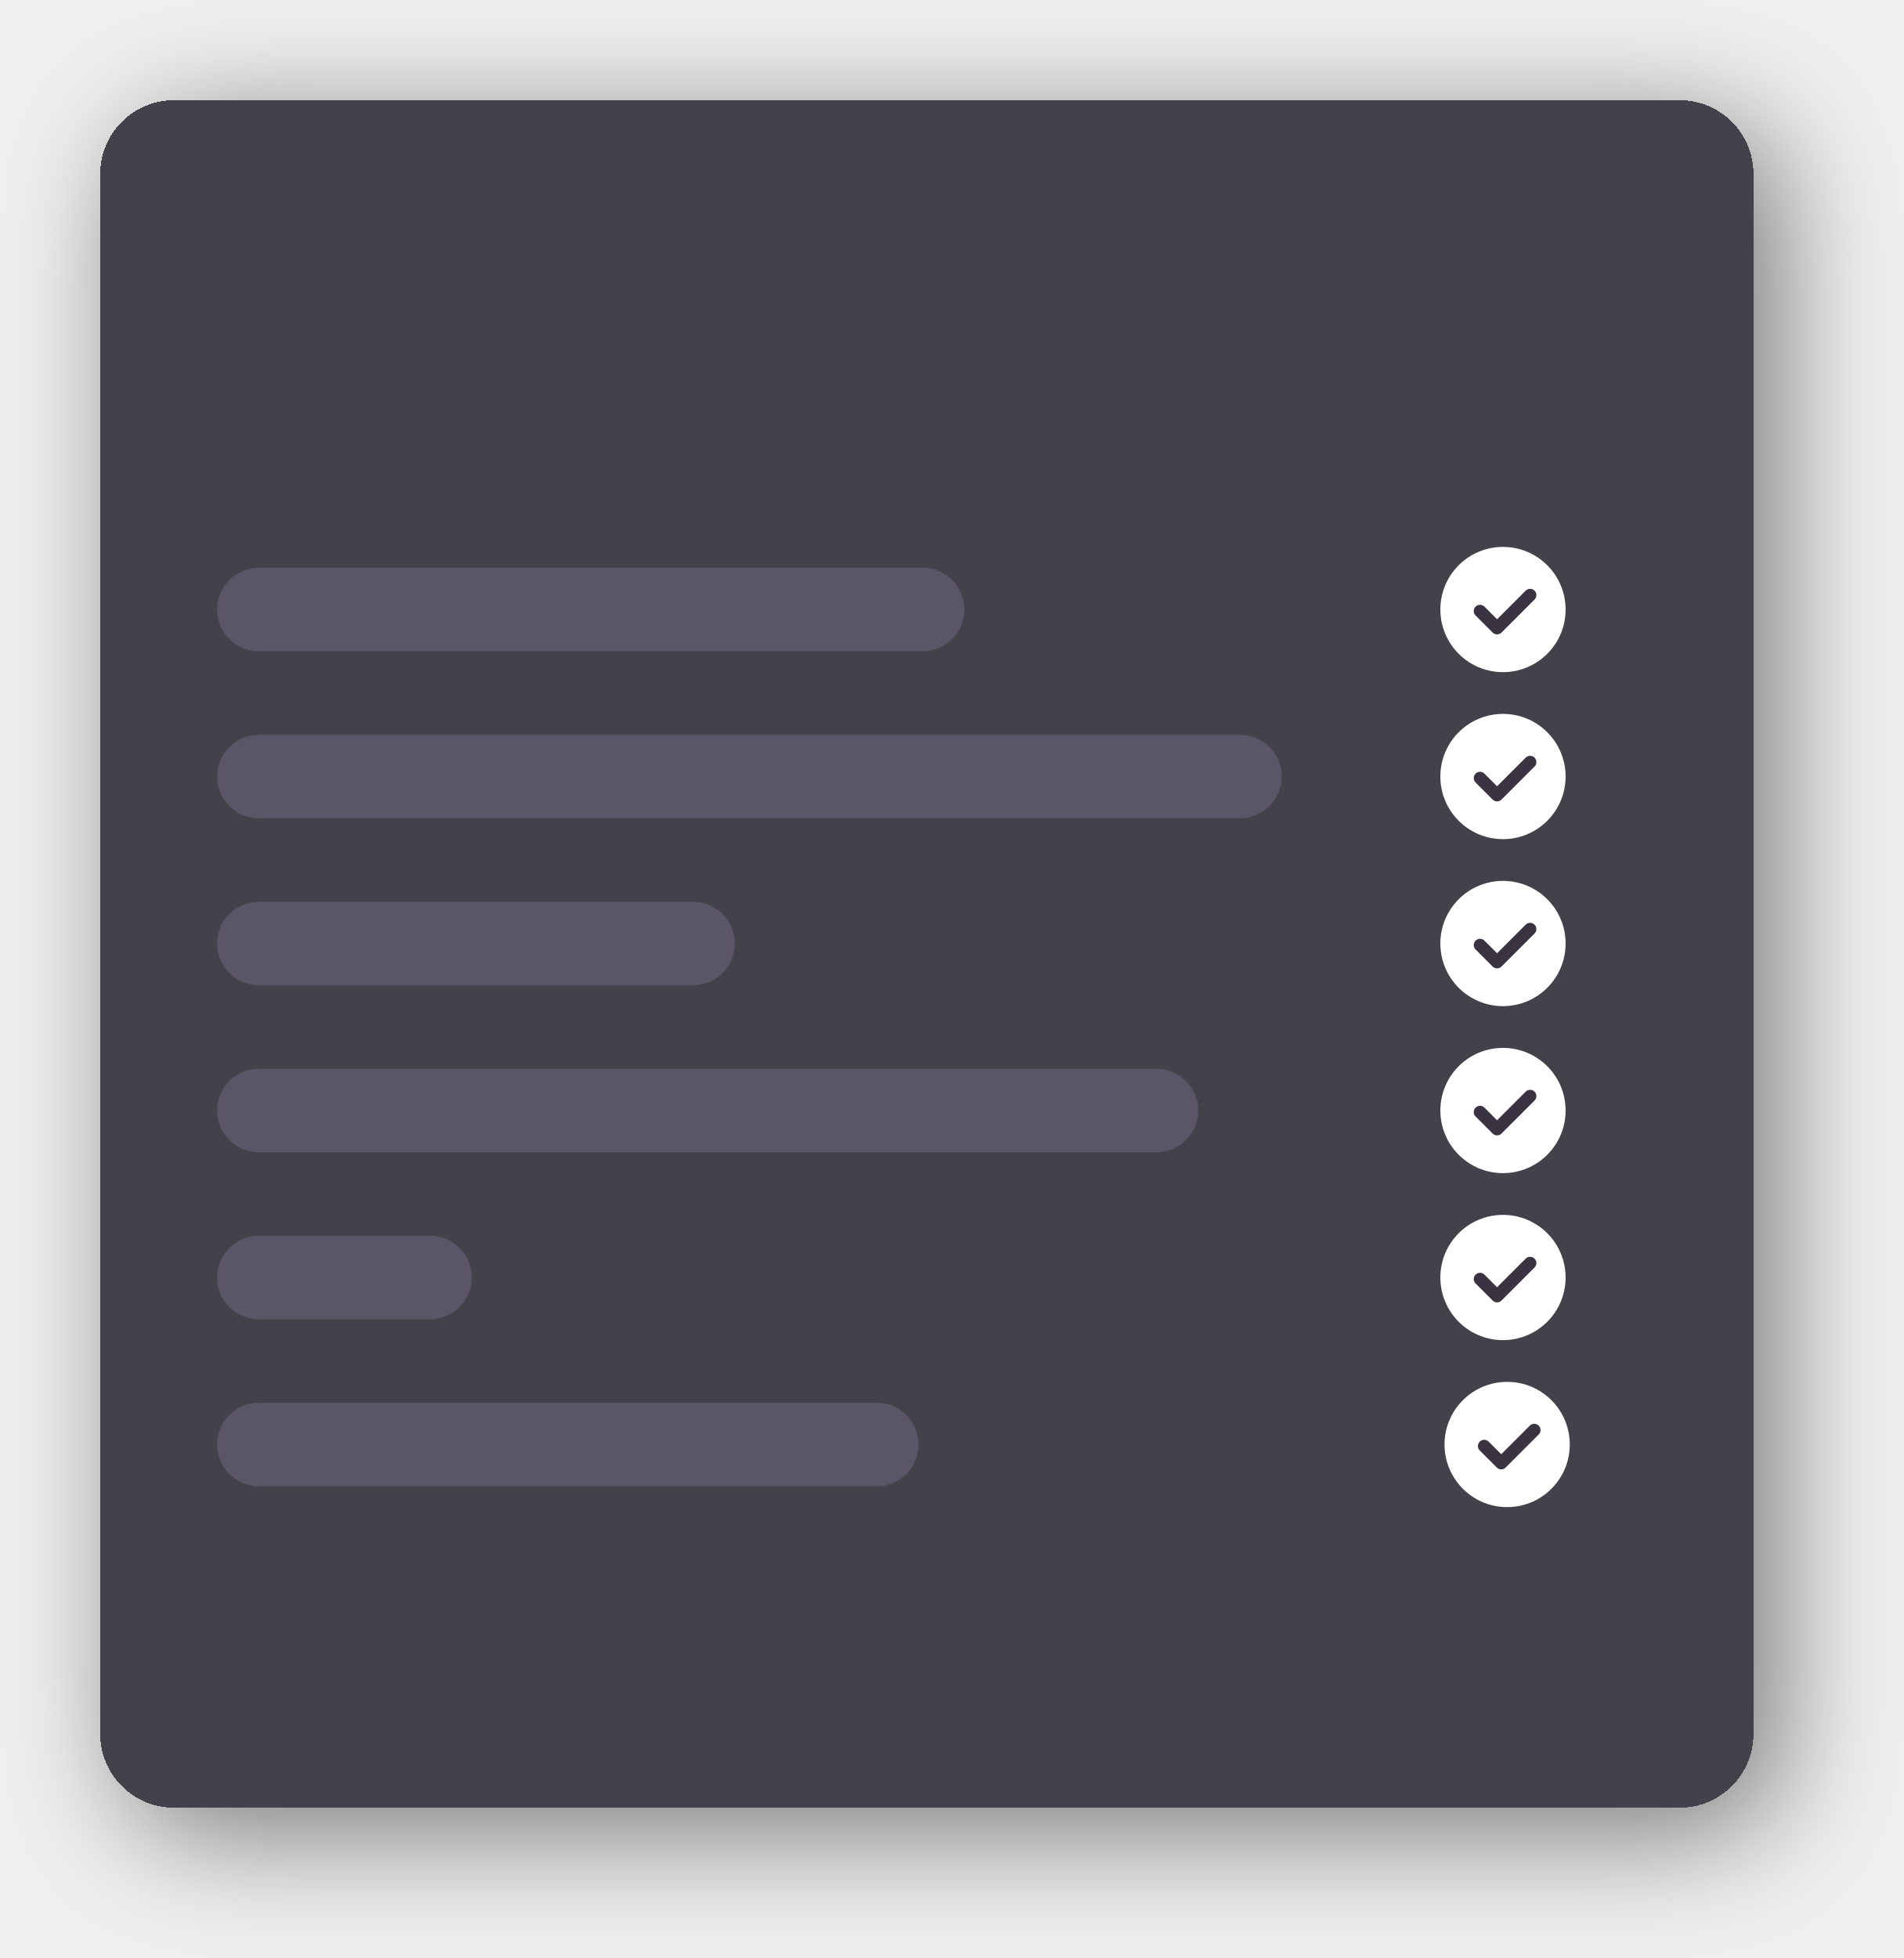
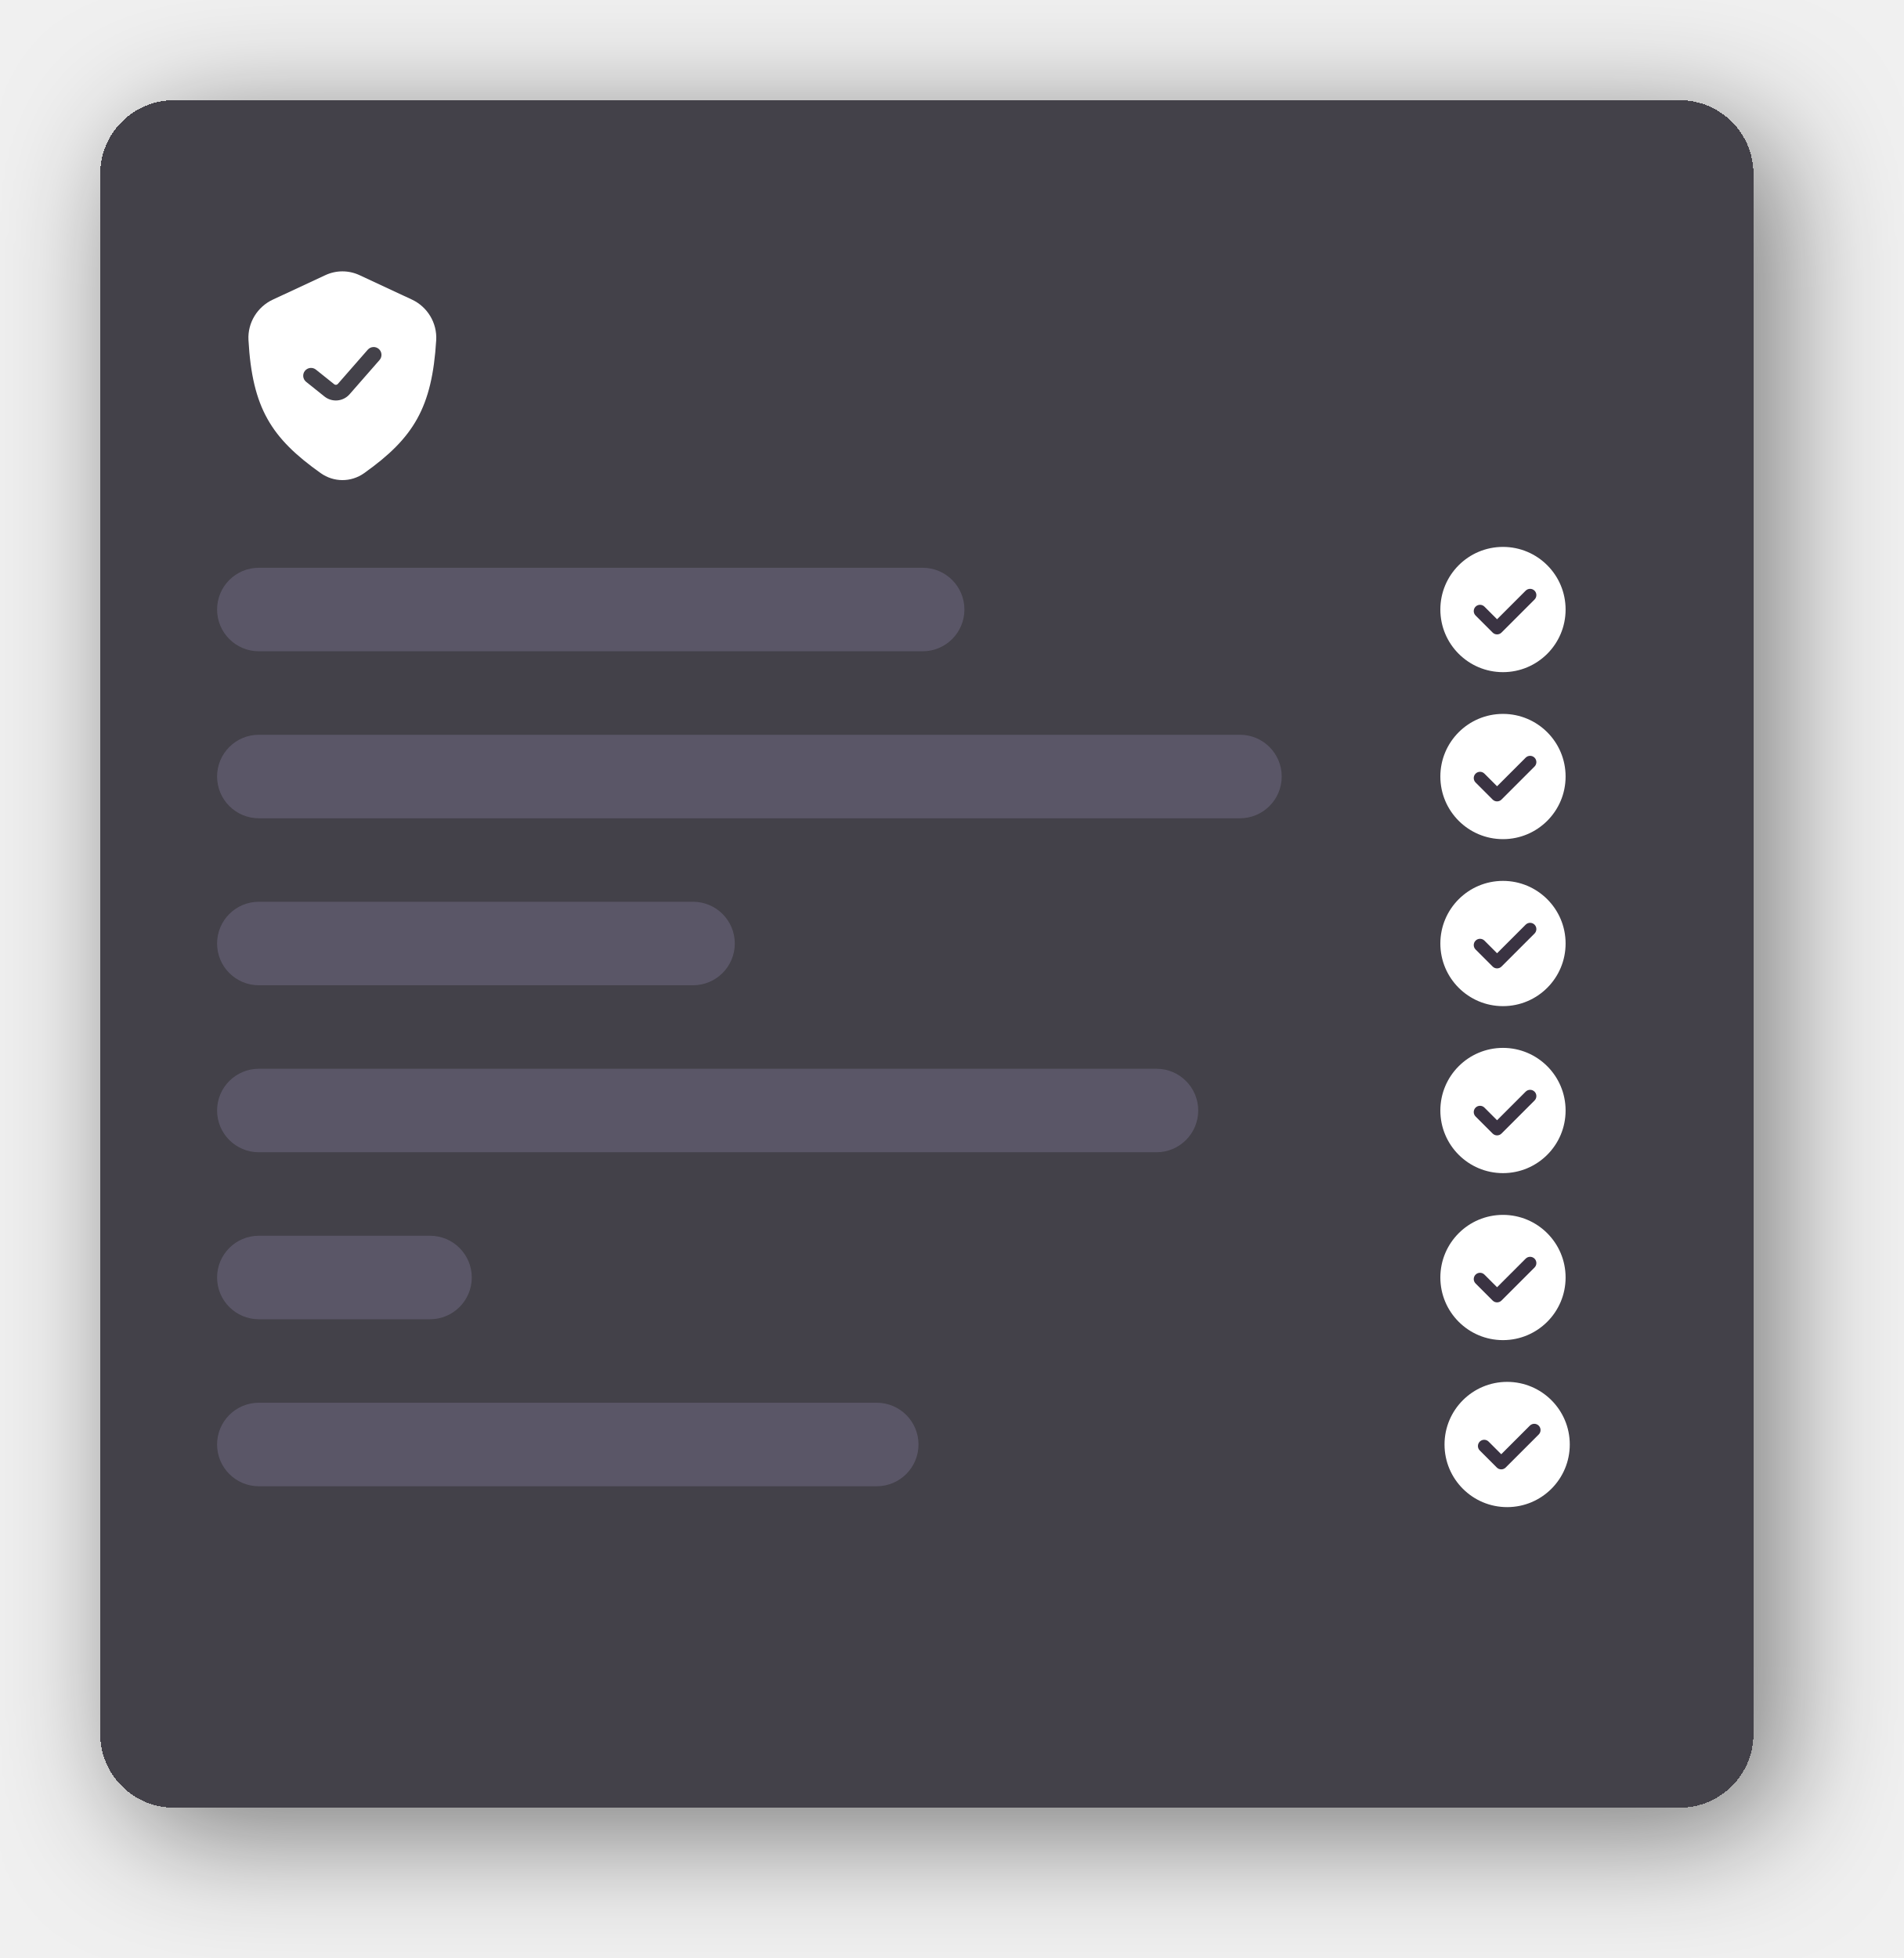
<svg xmlns="http://www.w3.org/2000/svg" width="456" height="469" viewBox="0 0 456 469" fill="none">
-   <g filter="url(#filter0_bd_2004_28880)">
+   <g filter="url(#filter0_bd_2701_24698)">
    <rect x="24" y="24" width="396" height="409" rx="17.674" fill="#181620" fill-opacity="0.8" shape-rendering="crispEdges" />
  </g>
  <circle cx="360" cy="146" r="15" fill="white" />
  <circle cx="360" cy="186" r="15" fill="white" />
  <circle cx="360" cy="226" r="15" fill="white" />
  <circle cx="360" cy="266" r="15" fill="white" />
  <circle cx="360" cy="306" r="15" fill="white" />
  <circle cx="361" cy="346" r="15" fill="white" />
-   <g clip-path="url(#clip0_2004_28880)">
+   <g clip-path="url(#clip0_2701_24698)">
    <path d="M367.561 143.605L359.648 151.518C359.062 152.104 358.111 152.104 357.524 151.518L353.44 147.433C352.853 146.846 352.853 145.896 353.44 145.31C354.026 144.723 354.976 144.723 355.562 145.309L358.586 148.333L365.437 141.482C366.024 140.896 366.974 140.896 367.56 141.482C368.147 142.068 368.147 143.019 367.561 143.605Z" fill="#3A3342" />
  </g>
-   <g clip-path="url(#clip1_2004_28880)">
+   <g clip-path="url(#clip1_2701_24698)">
    <path d="M367.561 183.605L359.648 191.518C359.062 192.104 358.111 192.104 357.524 191.518L353.44 187.433C352.853 186.846 352.853 185.896 353.44 185.31C354.026 184.723 354.976 184.723 355.562 185.309L358.586 188.333L365.437 181.482C366.024 180.896 366.974 180.896 367.56 181.482C368.147 182.068 368.147 183.019 367.561 183.605Z" fill="#3A3342" />
  </g>
-   <g clip-path="url(#clip2_2004_28880)">
+   <g clip-path="url(#clip2_2701_24698)">
    <path d="M367.561 223.605L359.648 231.518C359.062 232.104 358.111 232.104 357.524 231.518L353.44 227.433C352.853 226.846 352.853 225.896 353.44 225.31C354.026 224.723 354.976 224.723 355.562 225.309L358.586 228.333L365.437 221.482C366.024 220.896 366.974 220.896 367.56 221.482C368.147 222.068 368.147 223.019 367.561 223.605Z" fill="#3A3342" />
  </g>
-   <g clip-path="url(#clip3_2004_28880)">
+   <g clip-path="url(#clip3_2701_24698)">
    <path d="M367.561 263.605L359.648 271.518C359.062 272.104 358.111 272.104 357.524 271.518L353.44 267.433C352.853 266.846 352.853 265.896 353.44 265.31C354.026 264.723 354.976 264.723 355.562 265.309L358.586 268.333L365.437 261.482C366.024 260.896 366.974 260.896 367.56 261.482C368.147 262.068 368.147 263.019 367.561 263.605Z" fill="#3A3342" />
  </g>
-   <g clip-path="url(#clip4_2004_28880)">
+   <g clip-path="url(#clip4_2701_24698)">
    <path d="M367.561 303.605L359.648 311.518C359.062 312.104 358.111 312.104 357.524 311.518L353.44 307.433C352.853 306.846 352.853 305.896 353.44 305.31C354.026 304.723 354.976 304.723 355.562 305.309L358.586 308.333L365.437 301.482C366.024 300.896 366.974 300.896 367.56 301.482C368.147 302.068 368.147 303.019 367.561 303.605Z" fill="#3A3342" />
  </g>
-   <g clip-path="url(#clip5_2004_28880)">
+   <g clip-path="url(#clip5_2701_24698)">
    <path d="M368.561 343.605L360.648 351.518C360.062 352.104 359.111 352.104 358.524 351.518L354.44 347.433C353.853 346.846 353.853 345.896 354.44 345.31C355.026 344.723 355.976 344.723 356.562 345.309L359.586 348.333L366.437 341.482C367.024 340.896 367.974 340.896 368.56 341.482C369.147 342.068 369.147 343.019 368.561 343.605Z" fill="#3A3342" />
  </g>
  <rect x="52" y="136" width="179" height="20" rx="10" fill="#726C86" fill-opacity="0.5" />
  <rect x="52" y="176" width="255" height="20" rx="10" fill="#726C86" fill-opacity="0.5" />
  <rect x="52" y="216" width="124" height="20" rx="10" fill="#726C86" fill-opacity="0.5" />
  <rect x="52" y="256" width="235" height="20" rx="10" fill="#726C86" fill-opacity="0.5" />
  <rect x="52" y="296" width="61" height="20" rx="10" fill="#726C86" fill-opacity="0.5" />
  <rect x="52" y="336" width="168" height="20" rx="10" fill="#726C86" fill-opacity="0.5" />
+   <path fill-rule="evenodd" clip-rule="evenodd" d="M65.331 71.777L77.927 65.91C80.534 64.697 83.509 64.697 86.116 65.91L98.661 71.754C102.33 73.462 104.738 77.302 104.481 81.501C103.495 97.605 99.102 104.885 87.225 113.331C84.09 115.559 79.956 115.554 76.819 113.329C64.978 104.929 60.422 97.75 59.515 81.444C59.284 77.273 61.688 73.474 65.331 71.777ZM90.911 86.235C91.593 85.455 91.514 84.271 90.735 83.589C89.955 82.907 88.771 82.986 88.089 83.765L80.914 91.965C80.694 92.217 80.314 92.251 80.053 92.041L75.671 88.536C74.863 87.889 73.683 88.02 73.036 88.829C72.389 89.637 72.52 90.817 73.329 91.464L77.711 94.97C79.539 96.432 82.195 96.196 83.736 94.434L90.911 86.235Z" fill="white" />
  <defs>
-     <filter id="filter0_bd_2004_28880" x="-34.913" y="-34.913" width="513.826" height="526.826" filterUnits="userSpaceOnUse" color-interpolation-filters="sRGB">
+     <filter id="filter0_bd_2701_24698" x="-34.913" y="-34.913" width="513.826" height="526.826" filterUnits="userSpaceOnUse" color-interpolation-filters="sRGB">
      <feFlood flood-opacity="0" result="BackgroundImageFix" />
      <feGaussianBlur in="BackgroundImageFix" stdDeviation="29.456" />
-       <feComposite in2="SourceAlpha" operator="in" result="effect1_backgroundBlur_2004_28880" />
+       <feComposite in2="SourceAlpha" operator="in" result="effect1_backgroundBlur_2701_24698" />
      <feColorMatrix in="SourceAlpha" type="matrix" values="0 0 0 0 0 0 0 0 0 0 0 0 0 0 0 0 0 0 127 0" result="hardAlpha" />
      <feOffset dx="5.891" dy="5.891" />
      <feGaussianBlur stdDeviation="14.728" />
      <feComposite in2="hardAlpha" operator="out" />
      <feColorMatrix type="matrix" values="0 0 0 0 0 0 0 0 0 0 0 0 0 0 0 0 0 0 0.5 0" />
-       <feBlend mode="normal" in2="effect1_backgroundBlur_2004_28880" result="effect2_dropShadow_2004_28880" />
-       <feBlend mode="normal" in="SourceGraphic" in2="effect2_dropShadow_2004_28880" result="shape" />
+       <feBlend mode="normal" in2="effect1_backgroundBlur_2701_24698" result="effect2_dropShadow_2701_24698" />
+       <feBlend mode="normal" in="SourceGraphic" in2="effect2_dropShadow_2701_24698" result="shape" />
    </filter>
-     <clipPath id="clip0_2004_28880">
+     <clipPath id="clip0_2701_24698">
      <rect width="15" height="15" fill="white" transform="translate(353 139)" />
    </clipPath>
-     <clipPath id="clip1_2004_28880">
+     <clipPath id="clip1_2701_24698">
      <rect width="15" height="15" fill="white" transform="translate(353 179)" />
    </clipPath>
-     <clipPath id="clip2_2004_28880">
+     <clipPath id="clip2_2701_24698">
      <rect width="15" height="15" fill="white" transform="translate(353 219)" />
    </clipPath>
-     <clipPath id="clip3_2004_28880">
+     <clipPath id="clip3_2701_24698">
      <rect width="15" height="15" fill="white" transform="translate(353 259)" />
    </clipPath>
-     <clipPath id="clip4_2004_28880">
+     <clipPath id="clip4_2701_24698">
      <rect width="15" height="15" fill="white" transform="translate(353 299)" />
    </clipPath>
-     <clipPath id="clip5_2004_28880">
+     <clipPath id="clip5_2701_24698">
      <rect width="15" height="15" fill="white" transform="translate(354 339)" />
    </clipPath>
  </defs>
</svg>
